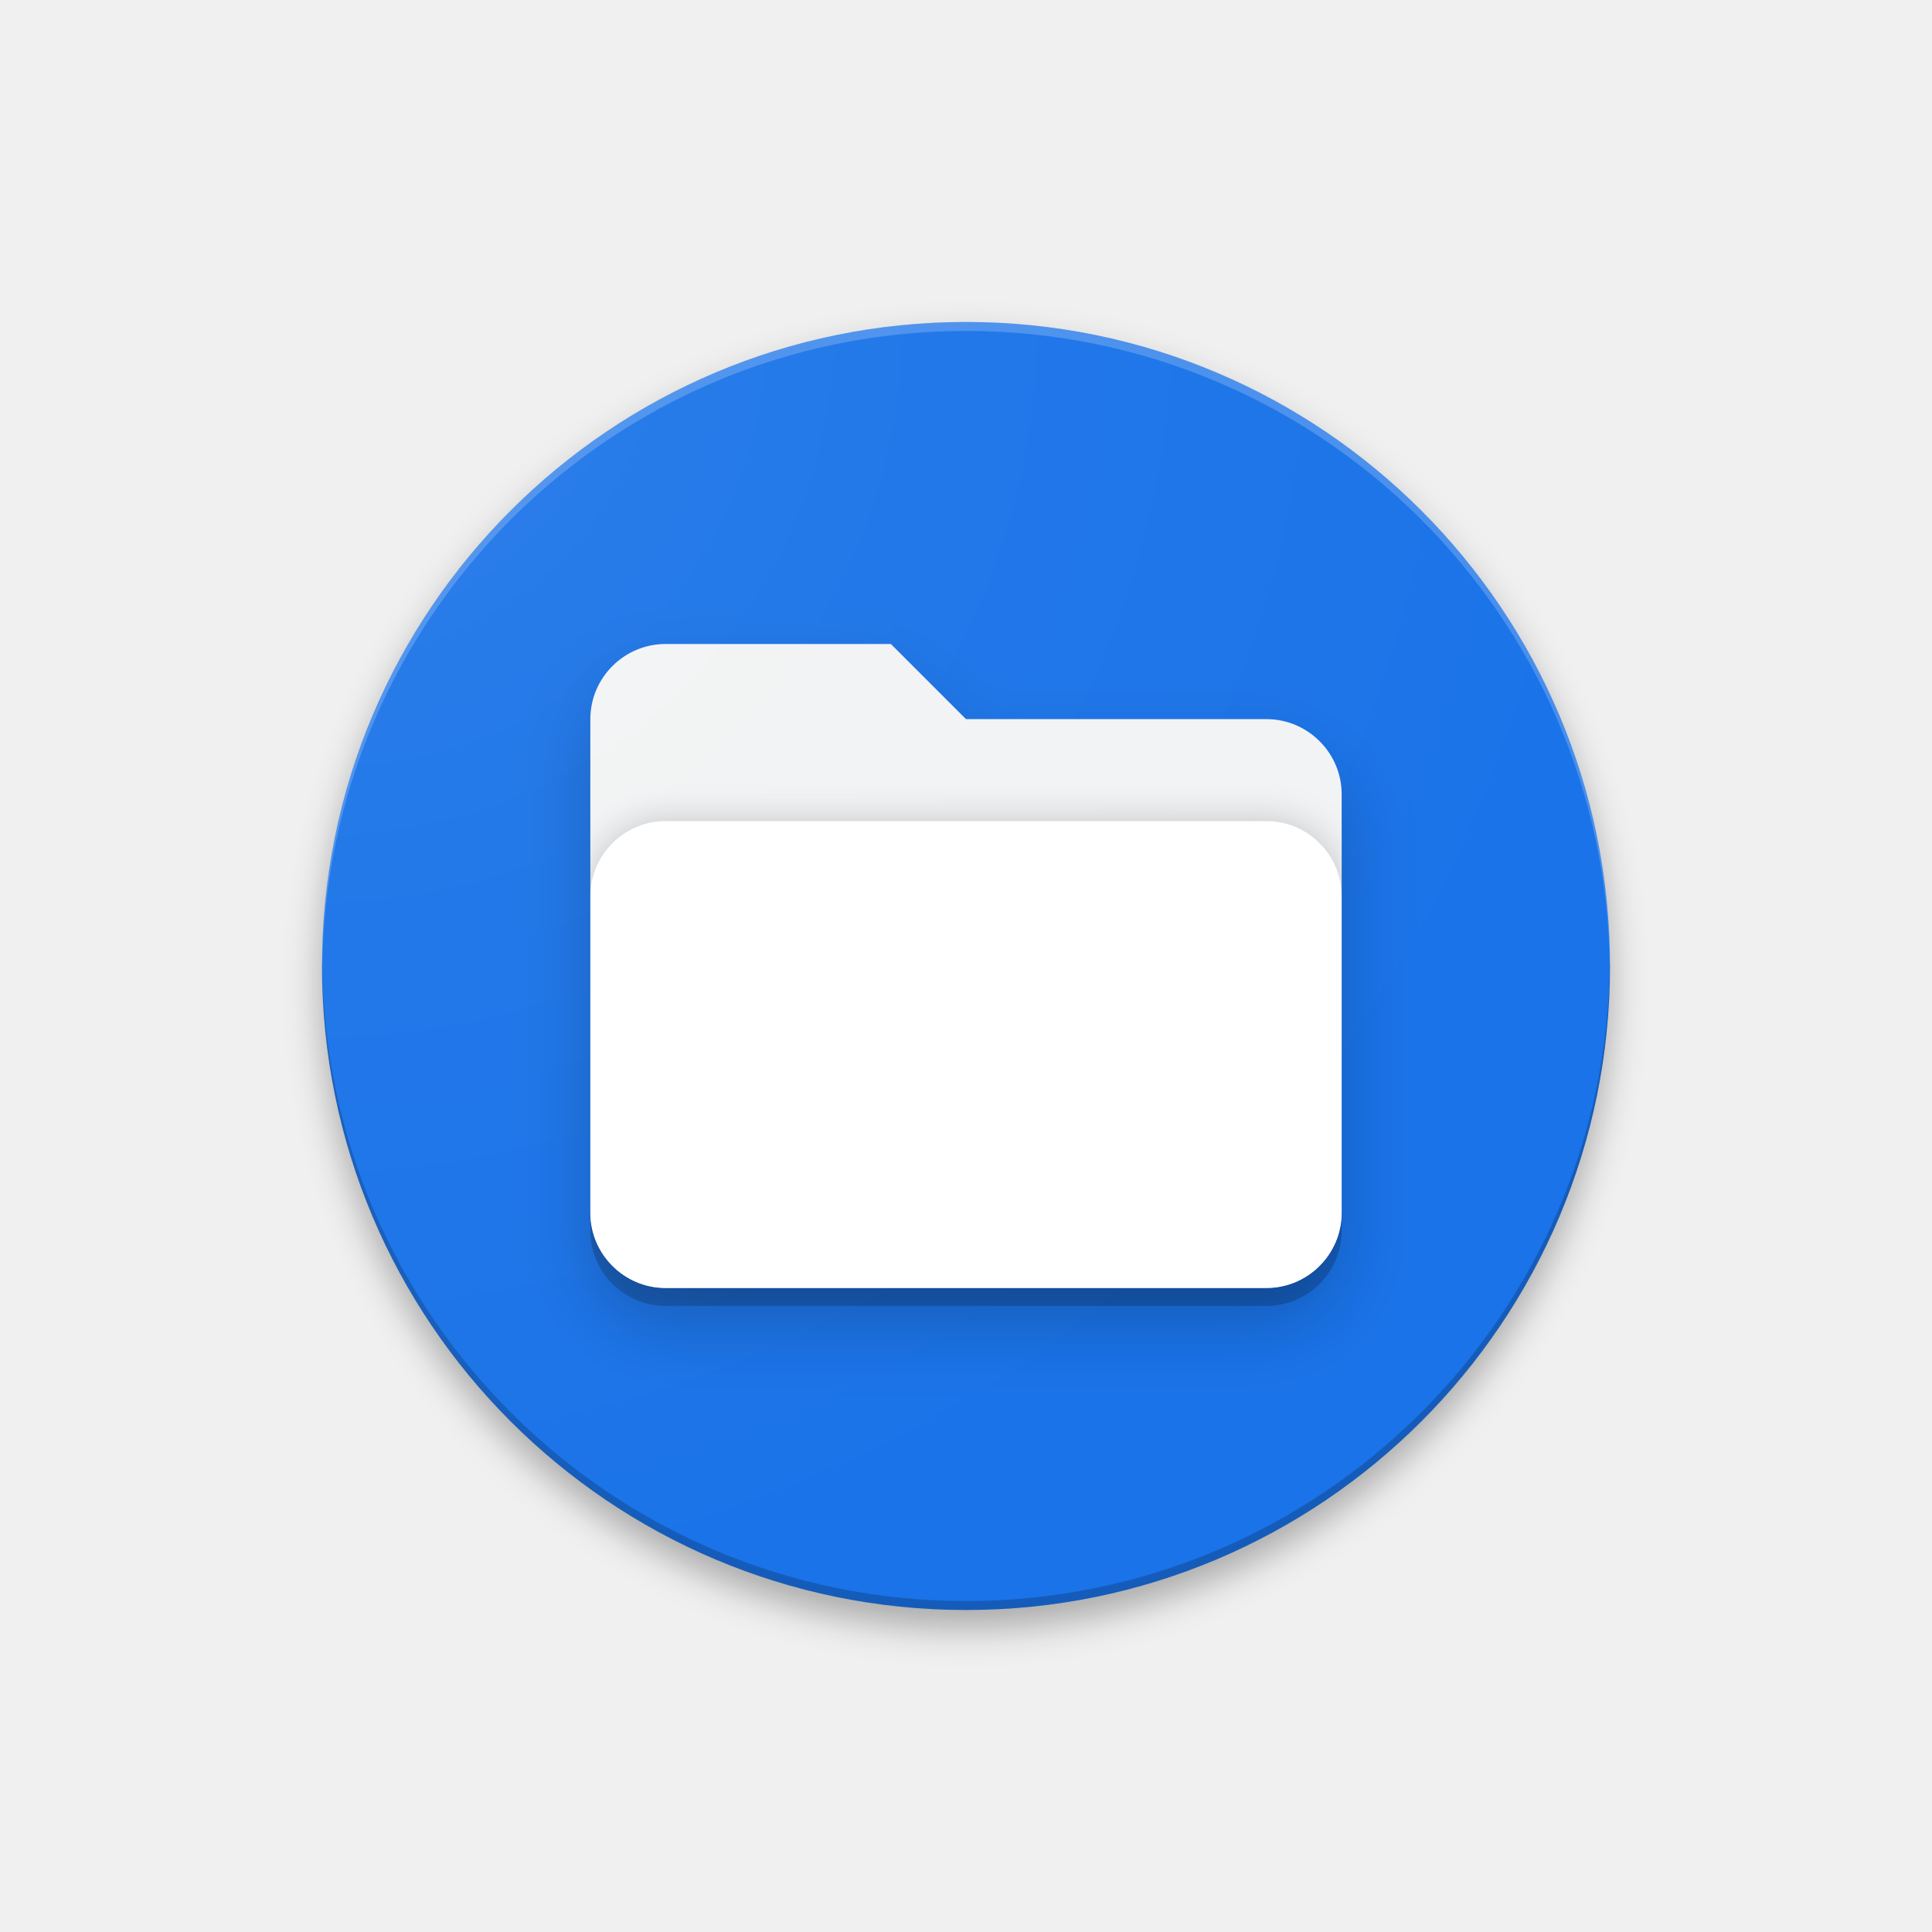
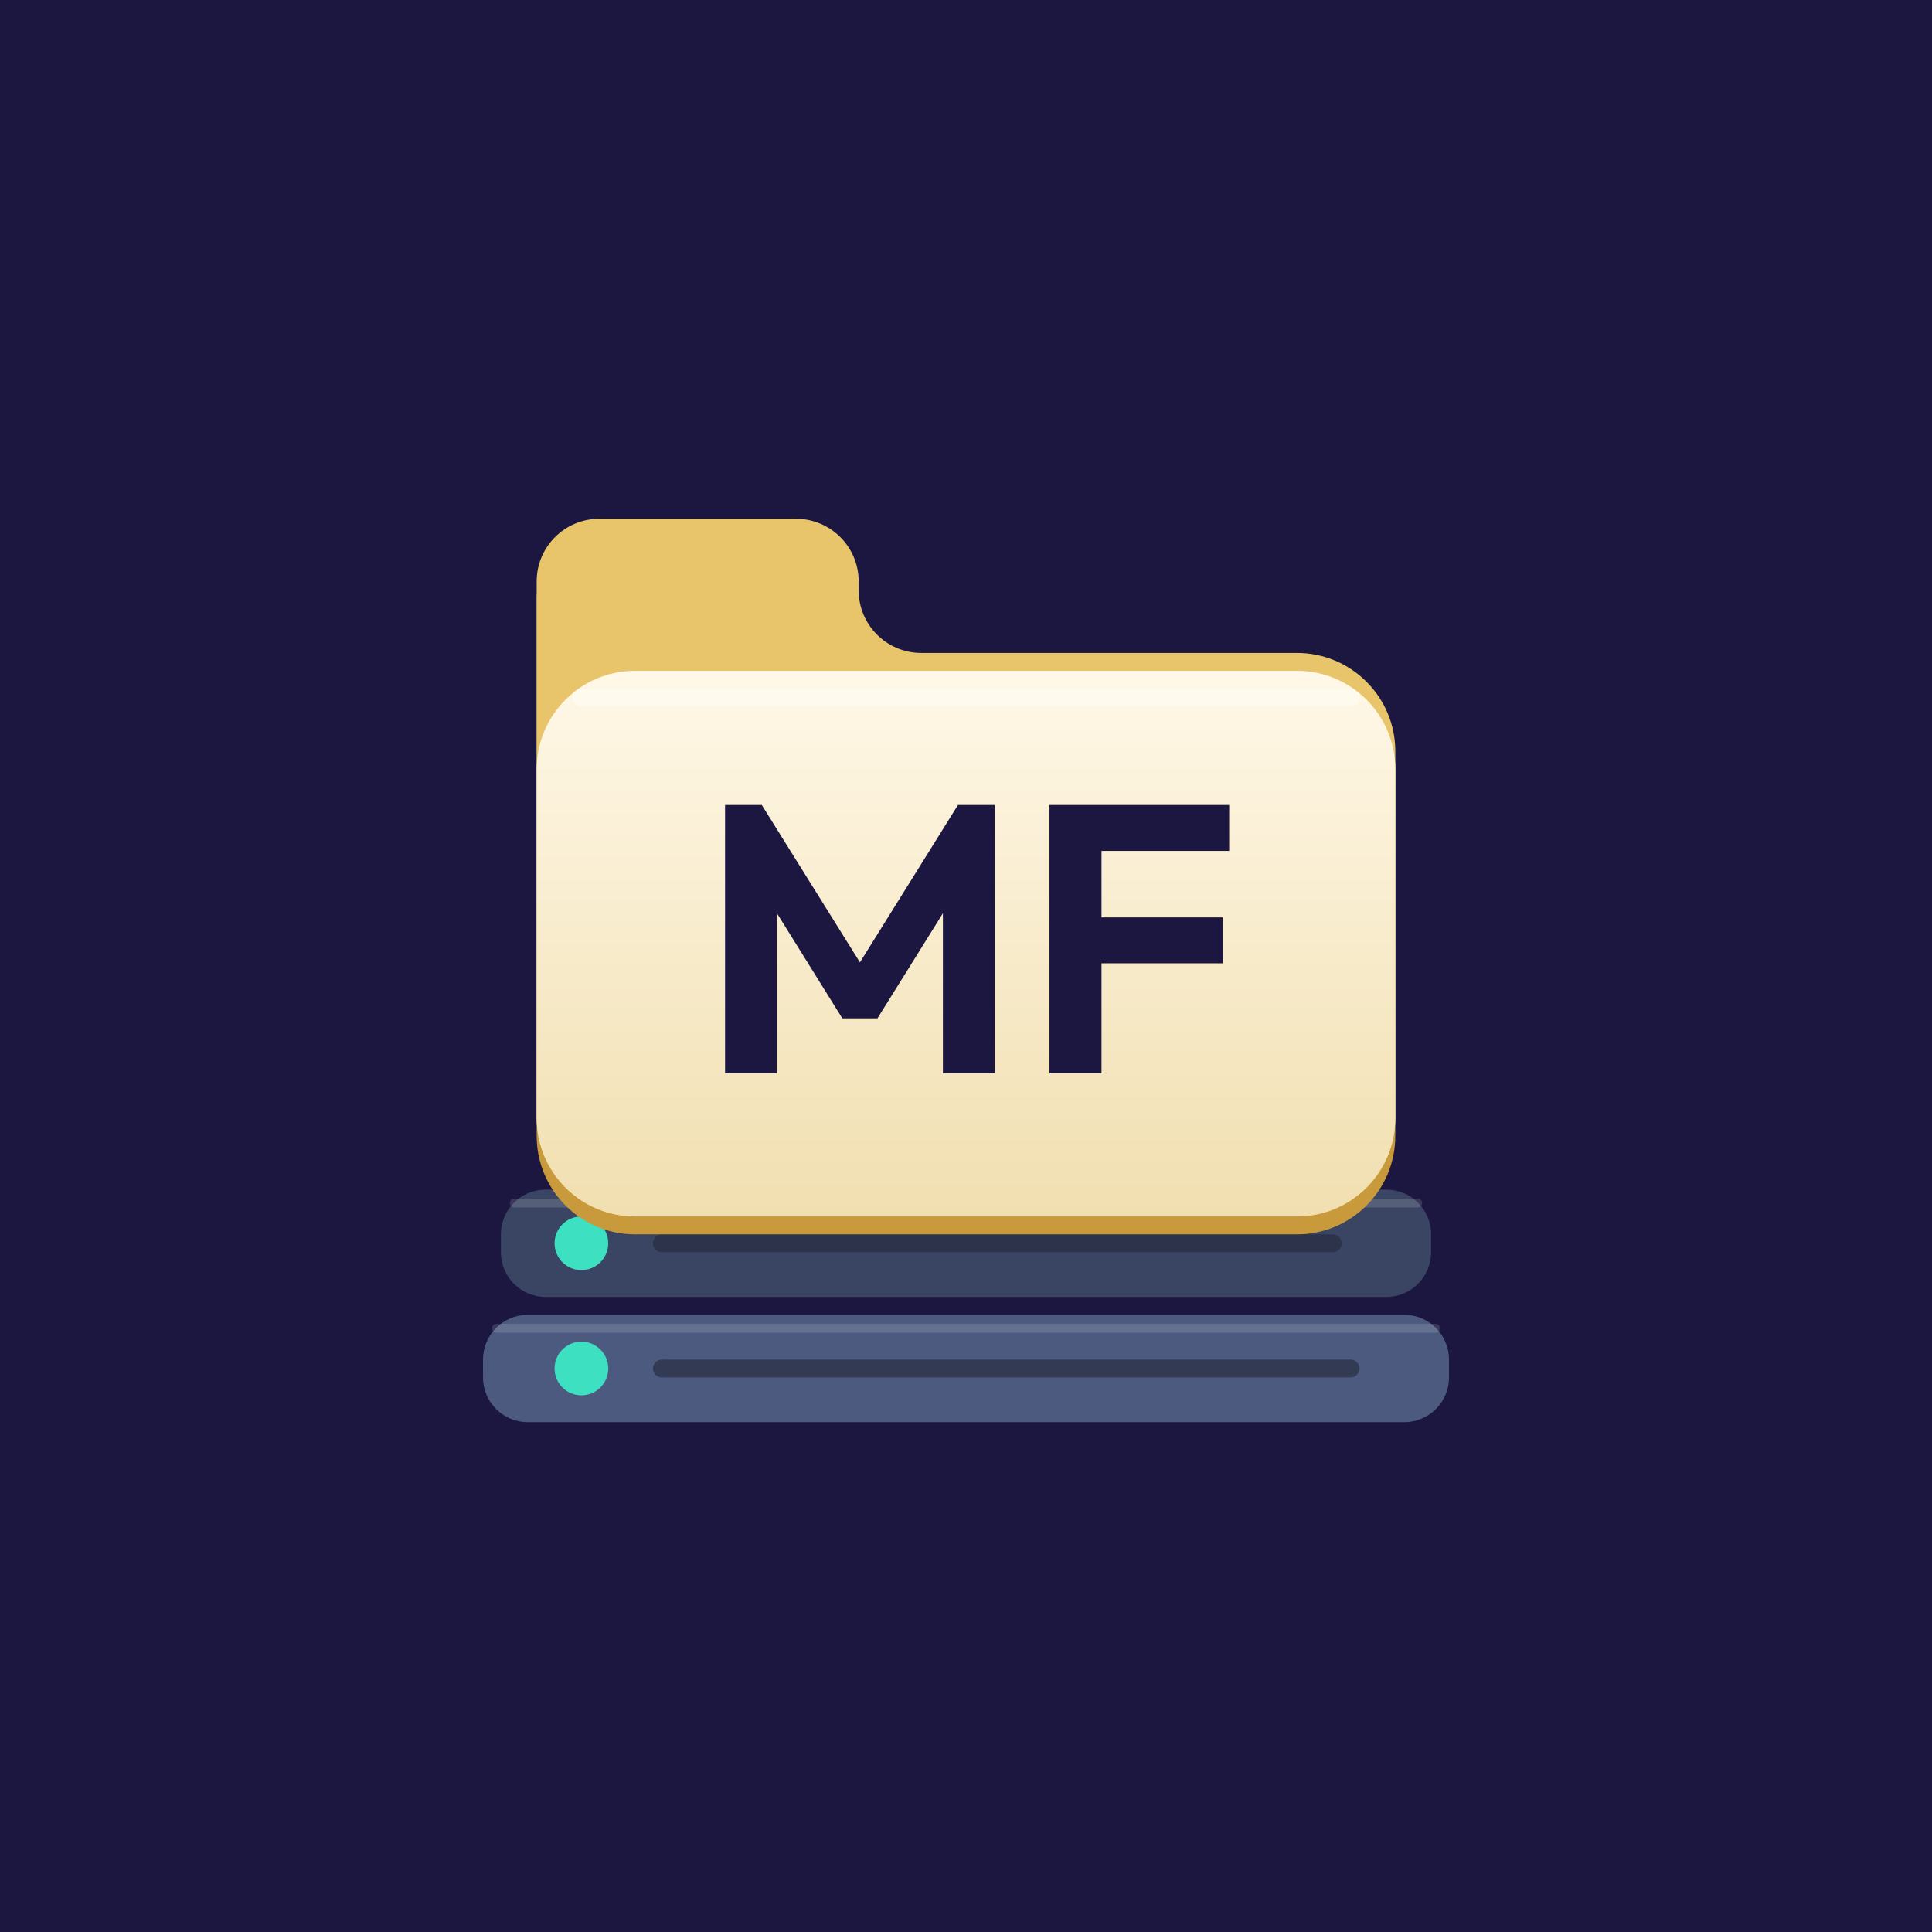
- <svg xmlns="http://www.w3.org/2000/svg" xmlns:xlink="http://www.w3.org/1999/xlink" width="108" height="108" viewBox="0 0 108 108" version="1.1" id="svg8">
-   <defs id="defs2">
-     <linearGradient id="linearGradient874">
-       <stop id="stop870" offset="0" style="stop-color:#ffffff;stop-opacity:0.1" />
-       <stop style="stop-color:#ffffff;stop-opacity:0.05" offset="0.333" id="stop878" />
-       <stop id="stop872" offset="1" style="stop-color:#ffffff;stop-opacity:0;" />
+ <svg xmlns="http://www.w3.org/2000/svg" width="108" height="108" viewBox="0 0 108 108" fill="none">
+   <rect x="0" y="0" width="108" height="108" fill="#1B1740" />
+   <path d="M30.5,66.5 H77.5 A2.5,2.5 0 0 1 80,69 V70 A2.5,2.5 0 0 1 77.5,72.5 H30.5 A2.5,2.5 0 0 1 28,70 V69 A2.5,2.5 0 0 1 30.5,66.5 Z" fill="#3A4563" />
+   <path d="M28.75,67 H79.25 A0.25,0.25 0 0 1 79.5,67.25 V67.25 A0.25,0.25 0 0 1 79.25,67.5 H28.75 A0.25,0.25 0 0 1 28.5,67.25 V67.25 A0.25,0.25 0 0 1 28.75,67 Z" fill="#FFFFFF" opacity="0.14" />
+   <path d="M37,69 H74.5 A0.5,0.5 0 0 1 75,69.5 V69.5 A0.5,0.5 0 0 1 74.5,70 H37 A0.5,0.5 0 0 1 36.5,69.5 V69.5 A0.5,0.5 0 0 1 37,69 Z" fill="#2C334A" />
+   <circle cx="32.5" cy="69.5" r="1.5" fill="#3EE0C2" />
+   <path d="M29.5,73.5 H78.5 A2.5,2.5 0 0 1 81,76 V77 A2.5,2.5 0 0 1 78.5,79.5 H29.5 A2.5,2.5 0 0 1 27,77 V76 A2.5,2.5 0 0 1 29.5,73.5 Z" fill="#4D5A80" />
+   <path d="M27.75,74 H80.25 A0.25,0.25 0 0 1 80.5,74.25 V74.25 A0.25,0.25 0 0 1 80.25,74.5 H27.75 A0.25,0.25 0 0 1 27.5,74.25 V74.25 A0.25,0.25 0 0 1 27.75,74 Z" fill="#FFFFFF" opacity="0.14" />
+   <path d="M37,76 H75.5 A0.5,0.5 0 0 1 76,76.5 V76.5 A0.5,0.5 0 0 1 75.5,77 H37 A0.5,0.5 0 0 1 36.5,76.5 V76.5 A0.5,0.5 0 0 1 37,76 Z" fill="#323A54" />
+   <circle cx="32.5" cy="76.5" r="1.5" fill="#3EE0C2" />
+   <defs>
+     <linearGradient id="folderFront-v2" x1="0" y1="37.5" x2="0" y2="68" gradientUnits="userSpaceOnUse">
+       <stop offset="0" stop-color="#FFF8E8" />
+       <stop offset="1" stop-color="#F1DFB0" />
    </linearGradient>
-     <radialGradient gradientUnits="userSpaceOnUse" r="72" fy="18" fx="18" cy="18" cx="18" id="radialGradient876" xlink:href="#linearGradient874" />
-     <clipPath clipPathUnits="userSpaceOnUse" id="clipPath843">
-       <circle r="36" cy="54" cx="54" id="circle845" style="opacity:1;fill:#ffffff;fill-opacity:1;fill-rule:nonzero;stroke:none;stroke-width:1.546;stroke-linecap:round;stroke-linejoin:miter;stroke-miterlimit:4;stroke-dasharray:none;stroke-opacity:1" />
-     </clipPath>
-     <filter style="color-interpolation-filters:sRGB;" id="filter919" x="-0.057" y="-0.092" width="1.114" height="1.184">
-       <feFlood flood-opacity="0.2" flood-color="rgb(0,0,0)" result="flood" id="feFlood909" />
-       <feComposite in="flood" in2="SourceGraphic" operator="in" result="composite1" id="feComposite911" />
-       <feGaussianBlur in="composite1" stdDeviation="1" result="blur" id="feGaussianBlur913" />
-       <feOffset dx="0" dy="0" result="offset" id="feOffset915" stdDeviation="1" />
-       <feComposite in="SourceGraphic" in2="offset" operator="over" result="composite2" id="feComposite917" dy="1" />
-     </filter>
-     <clipPath clipPathUnits="userSpaceOnUse" id="clipPath849">
-       <path style="fill:#ffffff;fill-opacity:1;stroke:none;stroke-width:2.1" id="path851" d="m 49.8,36 h -12.6 c -2.31,0 -4.2,1.89 -4.2,4.2 v 27.6 c 0,2.31 1.89,4.2 4.2,4.2 h 33.6 c 2.31,0 4.2,-1.89 4.2,-4.2 v -23.4 c 0,-2.31 -1.89,-4.2 -4.2,-4.2 H 54 z" />
-     </clipPath>
-     <filter height="1.322" width="1.229" y="-0.133" x="-0.114" id="filter849" style="color-interpolation-filters:sRGB;">
-       <feFlood id="feFlood839" result="flood" flood-color="rgb(0,0,0)" flood-opacity="0.2" />
-       <feComposite id="feComposite841" result="composite1" operator="in" in2="SourceGraphic" in="flood" />
-       <feGaussianBlur id="feGaussianBlur843" result="blur" stdDeviation="2" in="composite1" />
-       <feOffset id="feOffset845" result="offset" dy="2" dx="0" />
-       <feComposite id="feComposite847" result="composite2" operator="over" in2="offset" in="SourceGraphic" />
-     </filter>
-     <filter style="color-interpolation-filters:sRGB;" id="filter856" x="-0.033" y="-0.033" width="1.067" height="1.081">
-       <feFlood flood-opacity="0.3" flood-color="rgb(0,0,0)" result="flood" id="feFlood845" />
-       <feComposite in="flood" in2="SourceGraphic" operator="in" result="composite1" id="feComposite848" />
-       <feGaussianBlur in="composite1" stdDeviation="1" result="blur" id="feGaussianBlur850" />
-       <feOffset dx="0" dy="1" result="offset" id="feOffset852" />
-       <feComposite in="SourceGraphic" in2="offset" operator="over" result="composite2" id="feComposite854" />
-     </filter>
  </defs>
-   <g id="layer">
-     <circle style="opacity:1;fill:#1a73e8;fill-opacity:1;fill-rule:nonzero;stroke:none;stroke-width:1.546;stroke-linecap:round;stroke-linejoin:miter;stroke-miterlimit:4;stroke-dasharray:none;stroke-opacity:1;filter:url(#filter856)" id="circle" cx="54" cy="54" r="36" />
-     <path style="opacity:1;fill:#000000;fill-opacity:0.2;fill-rule:nonzero;stroke:none;stroke-width:1.546;stroke-linecap:round;stroke-linejoin:miter;stroke-miterlimit:4;stroke-dasharray:none;stroke-opacity:1" d="M 89.99,53.707 A 36,36 0 0 1 54,89.5 36,36 0 0 1 18.01,53.793 36,36 0 0 0 18,54 36,36 0 0 0 54,90 36,36 0 0 0 90,54 36,36 0 0 0 89.99,53.707 Z" id="circle-edge-bottom" />
-     <path style="opacity:1;fill:#ffffff;fill-opacity:0.2;fill-rule:nonzero;stroke:none;stroke-width:1.546;stroke-linecap:round;stroke-linejoin:miter;stroke-miterlimit:4;stroke-dasharray:none;stroke-opacity:1" d="M 54,18 A 36,36 0 0 0 18,54 36,36 0 0 0 18.01,54.293 36,36 0 0 1 54,18.5 36,36 0 0 1 89.99,54.207 36,36 0 0 0 90,54 36,36 0 0 0 54,18 Z" id="circle-edge-top" />
-     <g id="circle-clip-group" clip-path="url(#clipPath843)">
-       <path id="folder-edge-bottom" style="fill:#000000;fill-opacity:0.2;fill-rule:evenodd;stroke:none;stroke-width:1px;stroke-linecap:butt;stroke-linejoin:miter;stroke-opacity:1" d="M 33 67.801 L 33 68.801 C 33 71.111 34.889 73 37.199 73 L 70.801 73 C 73.111 73 75 71.111 75 68.801 L 75 67.801 C 75 70.111 73.111 72 70.801 72 L 37.199 72 C 34.889 72 33 70.111 33 67.801 z " />
-       <path d="M 49.8,36 H 37.2 c -2.31,0 -4.2,1.89 -4.2,4.2 v 27.6 c 0,2.31 1.89,4.2 4.2,4.2 h 33.6 c 2.31,0 4.2,-1.89 4.2,-4.2 v -23.4 c 0,-2.31 -1.89,-4.2 -4.2,-4.2 H 54 Z" id="folder-background" style="fill:#f1f3f4;fill-opacity:1;stroke:none;stroke-width:2.1;filter:url(#filter849)" />
-       <path style="fill:#ffffff;fill-opacity:1;stroke:none;stroke-width:2.1;filter:url(#filter919)" id="folder-foreground" d="m 37.2,45.9 c -2.31,0 -4.2,1.89 -4.2,4.2 v 17.7 c 0,2.31 1.89,4.2 4.2,4.2 h 33.6 c 2.31,0 4.2,-1.89 4.2,-4.2 v -17.7 c 0,-2.31 -1.89,-4.2 -4.2,-4.2 z" clip-path="url(#clipPath849)" />
-       <rect style="opacity:1;fill:url(#radialGradient876);fill-opacity:1;fill-rule:nonzero;stroke:none;stroke-width:3.78;stroke-linecap:round;stroke-linejoin:miter;stroke-miterlimit:4;stroke-dasharray:none;stroke-opacity:1" id="light" width="108" height="108" x="0" y="0" />
-     </g>
-   </g>
+   <path d="M33.5,30 H44.5 A3.5,3.5 0 0 1 48,33.5 V34 A3.5,3.5 0 0 0 51.5,37.5 H72.5 A5.5,5.5 0 0 1 78,43 V63.5 A5.5,5.5 0 0 1 72.5,69 H35.5 A5.5,5.5 0 0 1 30,63.5 V33.5 A3.5,3.5 0 0 1 33.5,30 Z" fill="#C99A3C" />
+   <path d="M33.5,29 H44.5 A3.5,3.5 0 0 1 48,32.5 V33 A3.5,3.5 0 0 0 51.5,36.5 H72.5 A5.5,5.5 0 0 1 78,42 V62.5 A5.5,5.5 0 0 1 72.5,68 H35.5 A5.5,5.5 0 0 1 30,62.5 V32.5 A3.5,3.5 0 0 1 33.5,29 Z" fill="#E8C56A" />
+   <path d="M35.5,37.5 H72.5 A5.5,5.5 0 0 1 78,43 V62.5 A5.5,5.5 0 0 1 72.5,68 H35.5 A5.5,5.5 0 0 1 30,62.5 V43 A5.5,5.5 0 0 1 35.5,37.5 Z" fill="url(#folderFront-v2)" />
+   <path d="M32.5,38.5 H75.5 A0.5,0.5 0 0 1 76,39 V39 A0.5,0.5 0 0 1 75.5,39.5 H32.5 A0.5,0.5 0 0 1 32,39 V39 A0.5,0.5 0 0 1 32.5,38.5 Z" fill="#FFFFFF" opacity="0.32" />
+   <path d="M40.531 60.0V45.0H42.585L48.655 54.735H47.487L53.552 45.0H55.606V60.0H52.709V49.982L53.28 50.137L49.05 56.927H47.087L42.862 50.137L43.427 49.982V60.0Z" fill="#1B1740" />
+   <path d="M58.667 60.0V45.0H61.575V60.0ZM60.796 53.85V51.284H68.36V53.85ZM60.796 47.566V45.0H68.712V47.566Z" fill="#1B1740" />
</svg>
